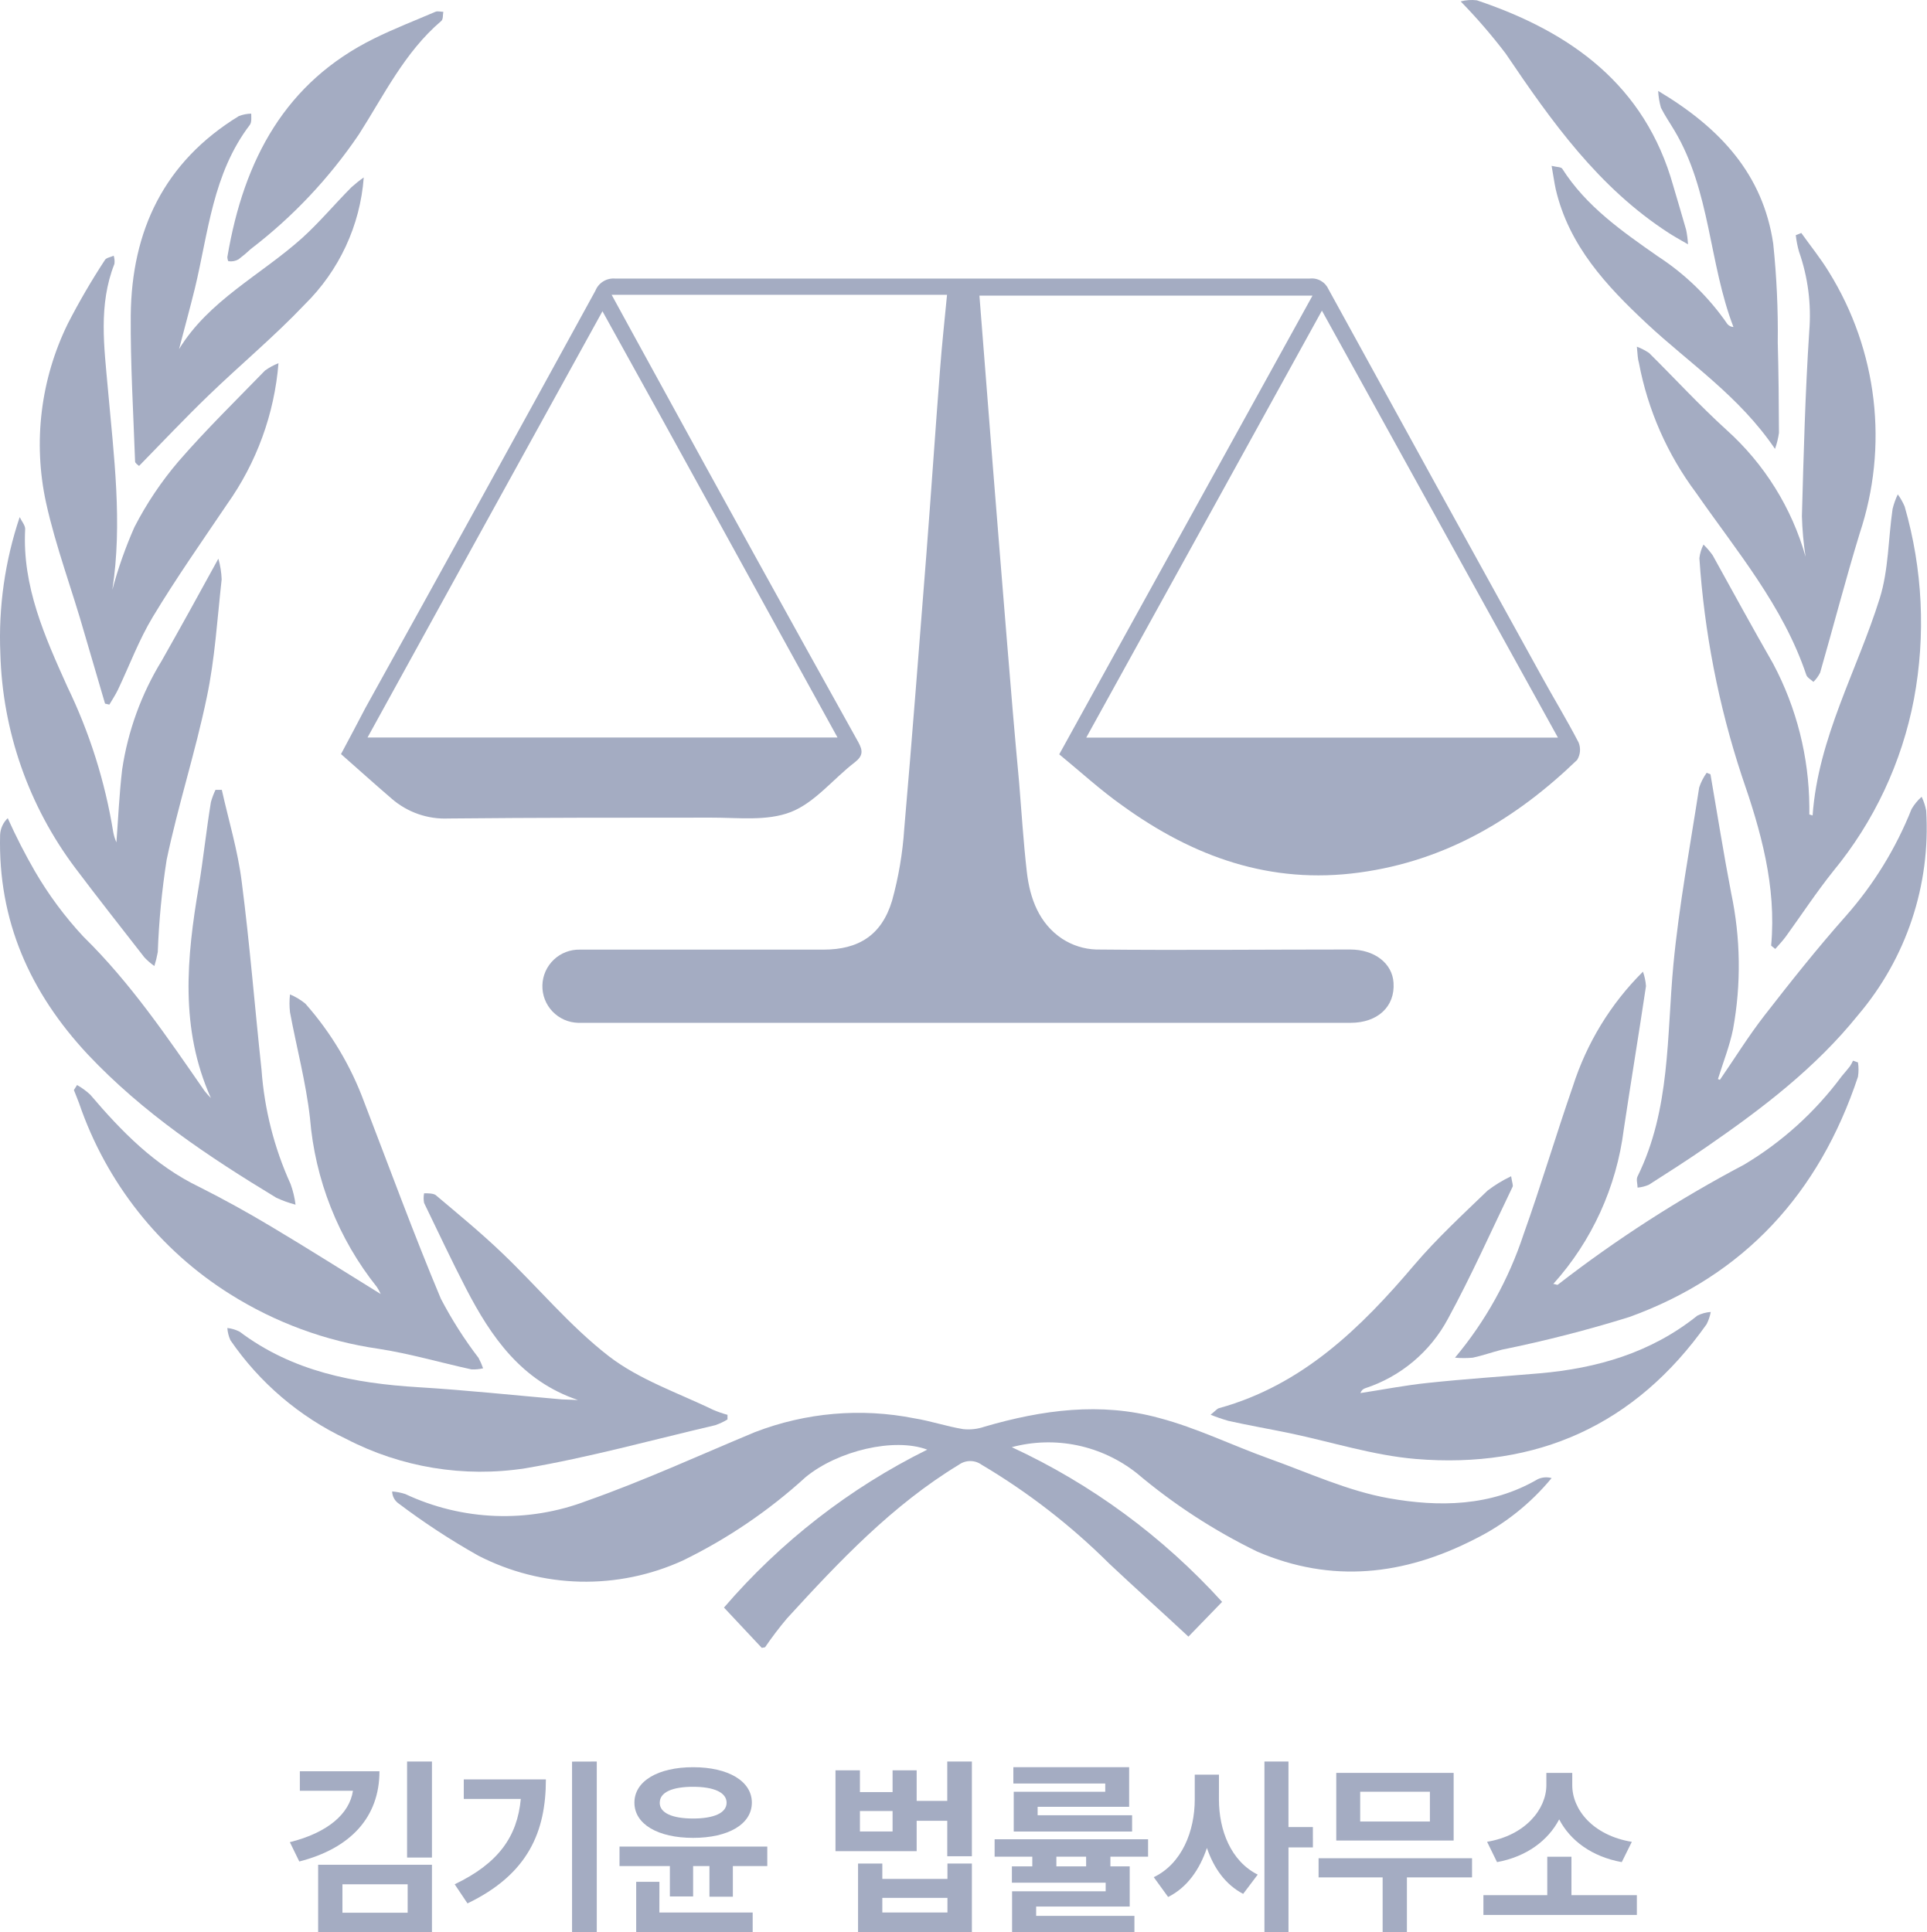
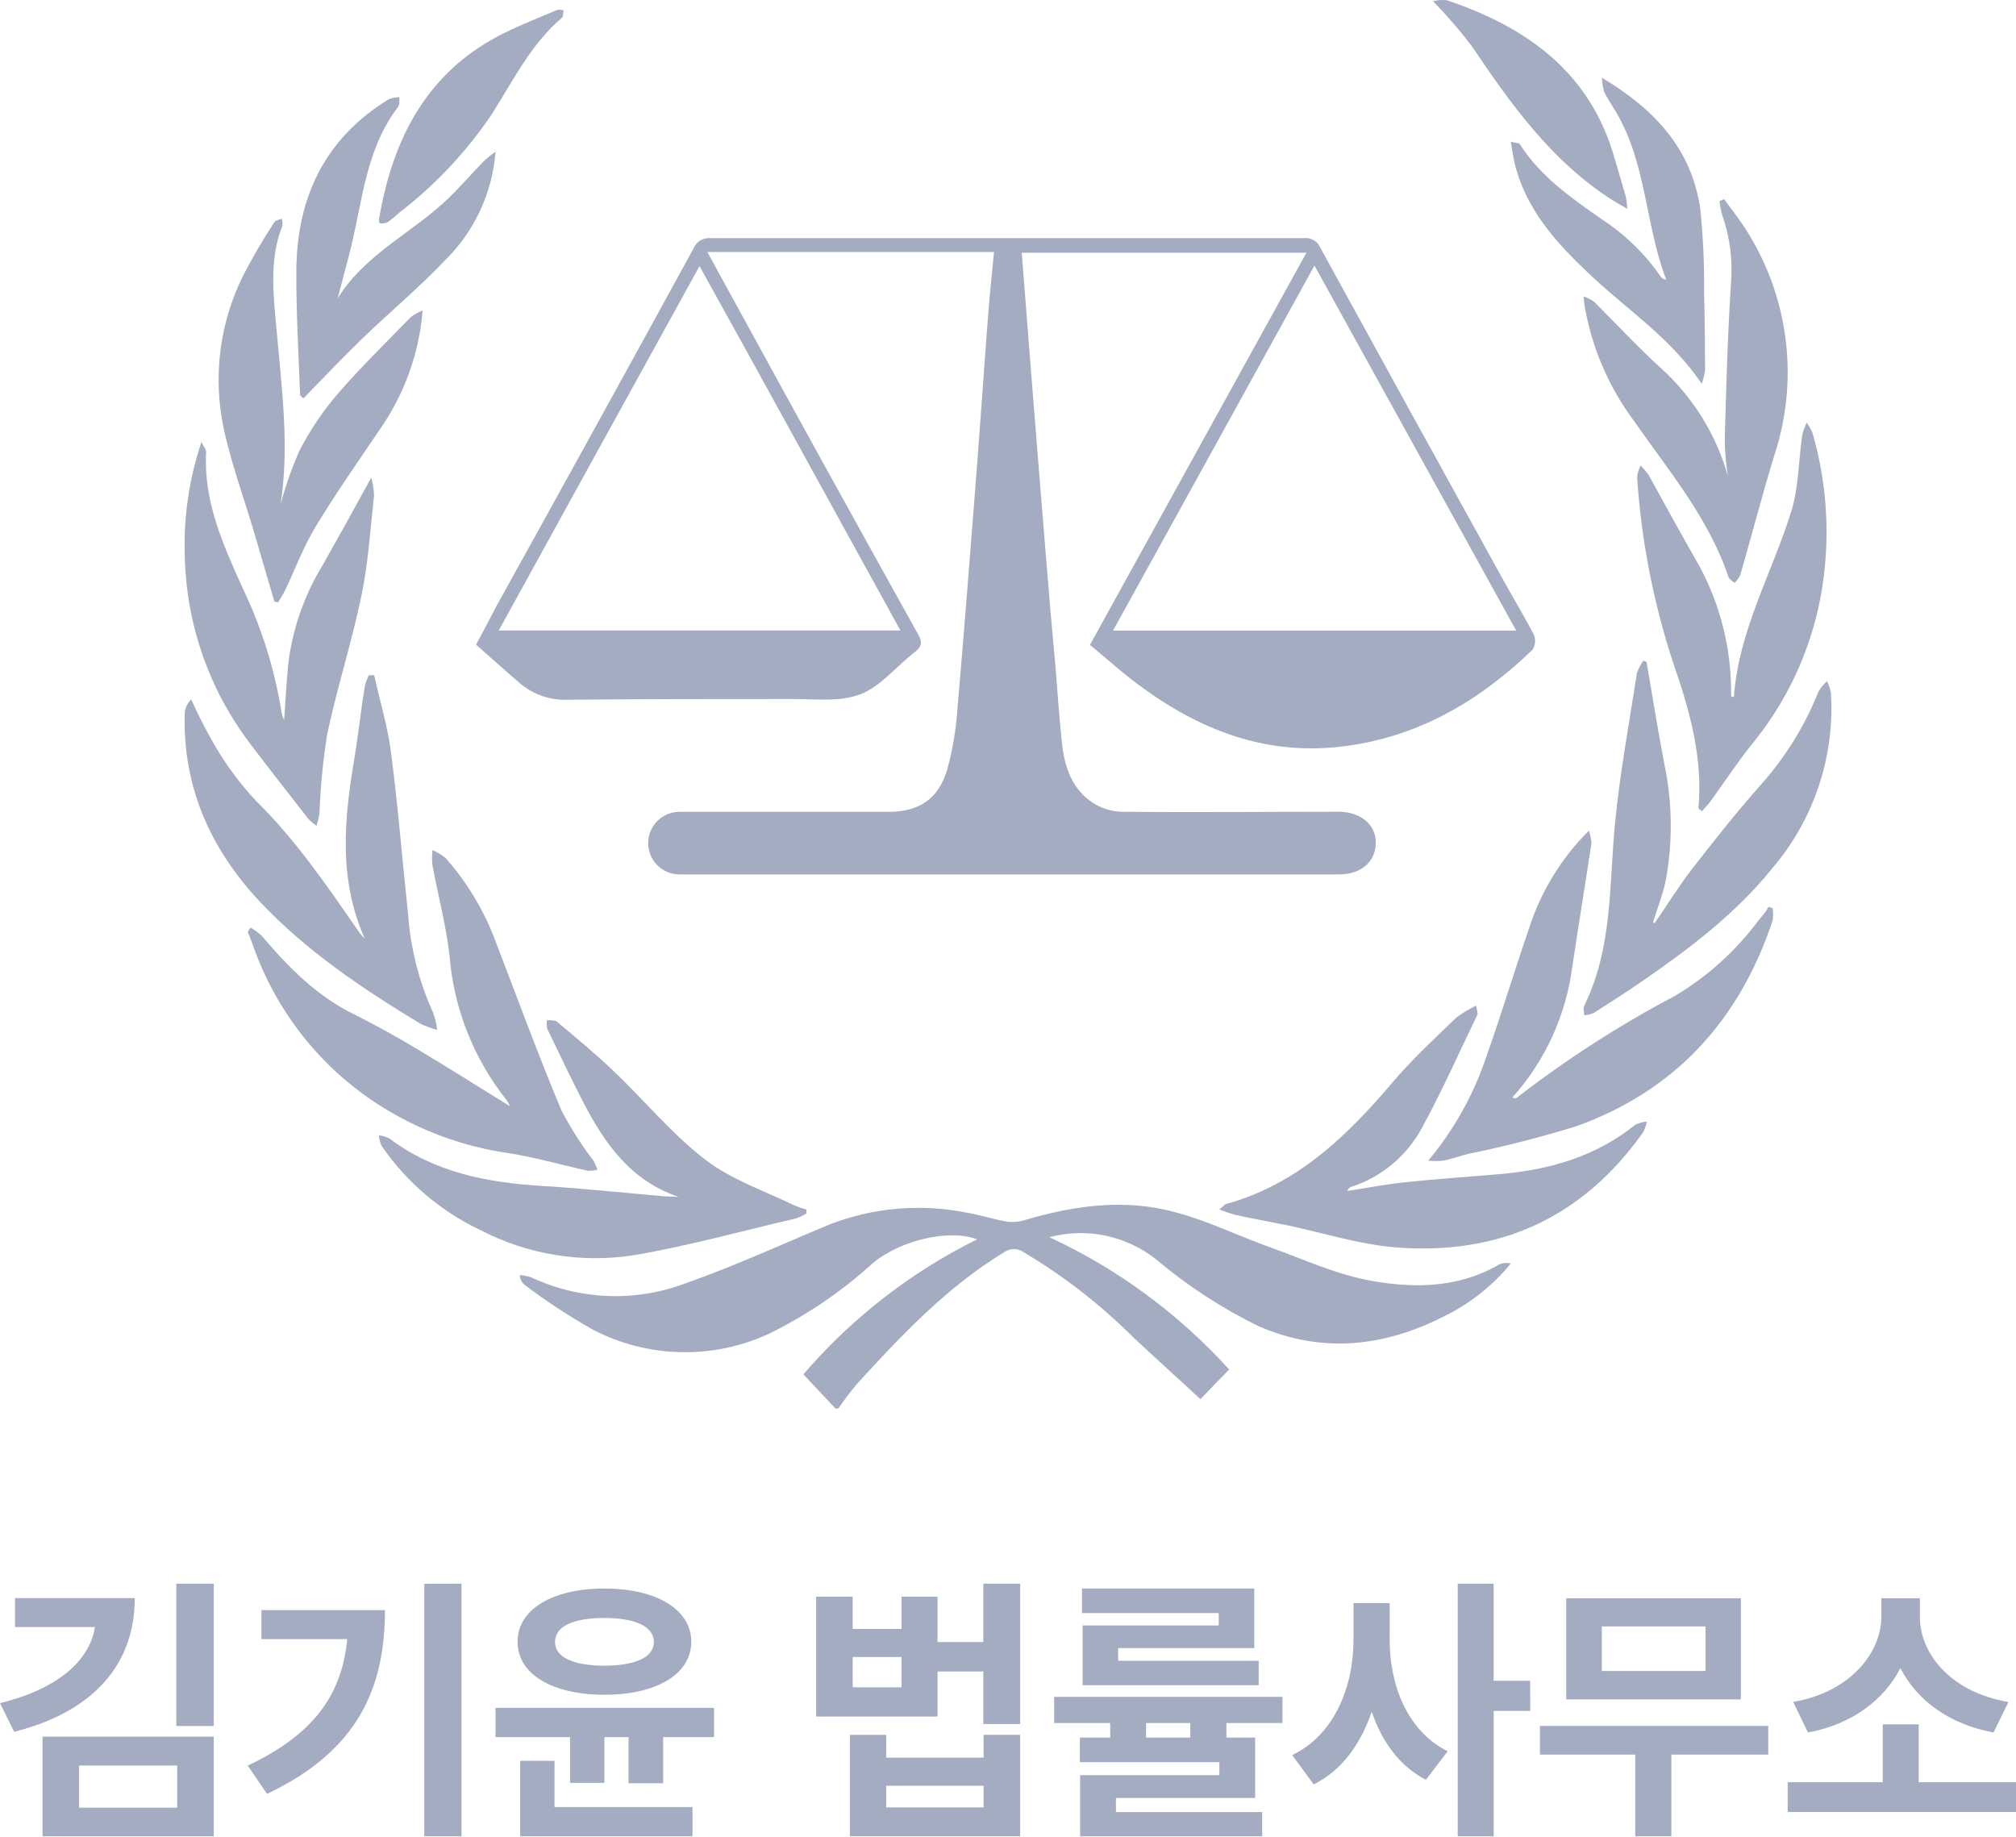
- <svg xmlns="http://www.w3.org/2000/svg" width="339" height="340" viewBox="0 0 339 340" fill="none">
-   <path d="M134.034 290L127.38 282.905C137.361 271.306 149.522 261.856 163.149 255.113C157.352 252.937 147.425 255.288 141.756 259.945C135.281 265.851 128.014 270.79 120.171 274.613C114.485 277.216 108.298 278.49 102.064 278.343C95.83 278.196 89.708 276.632 84.146 273.765C79.234 270.999 74.51 267.901 70.005 264.493C69.7 264.254 69.452 263.947 69.278 263.597C69.104 263.247 69.009 262.862 69 262.469C69.785 262.529 70.561 262.683 71.31 262.926C76.292 265.264 81.68 266.573 87.162 266.778C92.644 266.984 98.112 266.081 103.25 264.123C113.261 260.598 122.974 256.136 132.793 252.045C141.755 248.578 151.493 247.734 160.903 249.607C163.748 250.064 166.529 251.022 169.46 251.501C170.738 251.638 172.03 251.49 173.246 251.065C183.386 248.106 193.676 246.713 203.945 249.542C210.491 251.261 216.78 254.352 223.198 256.659C230.193 259.161 237.125 262.382 244.355 263.666C253.169 265.233 262.282 265.146 270.561 260.315C271.326 259.96 272.19 259.89 273 260.119C269.279 264.631 264.665 268.295 259.458 270.87C247.051 277.225 234.322 278.705 221.187 273.046C213.603 269.359 206.497 264.732 200.03 259.27C196.954 256.835 193.369 255.154 189.551 254.357C185.733 253.561 181.786 253.671 178.017 254.678C192.014 261.153 204.597 270.41 215.026 281.904L209.1 288.02C204.437 283.667 199.773 279.51 195.174 275.179C188.421 268.455 180.876 262.607 172.711 257.769C172.126 257.348 171.428 257.122 170.711 257.122C169.995 257.122 169.296 257.348 168.711 257.769C156.988 264.885 147.661 274.766 138.462 284.82C137.094 286.443 135.809 288.135 134.611 289.891L134.034 290Z" fill="#A4ACC2" />
-   <path d="M186.369 132.748L230.929 52.028H172.326C173.1 61.968 173.874 71.779 174.648 81.59C175.487 91.98 176.304 102.371 177.164 112.762C177.831 121.091 178.541 129.421 179.315 137.751C179.745 142.989 180.068 148.227 180.67 153.465C181.208 158.124 182.821 162.503 186.885 165.208C188.662 166.367 190.722 167.02 192.842 167.098C207.746 167.248 222.65 167.098 237.553 167.098C241.854 167.098 244.973 169.523 245.188 172.958C245.467 177.123 242.414 180 237.618 180H103.421C102.861 180 102.281 180 101.722 180C100.01 179.957 98.386 179.238 97.207 178C96.027 176.762 95.388 175.107 95.431 173.399C95.474 171.69 96.195 170.069 97.435 168.892C98.675 167.714 100.333 167.076 102.044 167.119C112.044 167.119 122.045 167.119 132.152 167.119H144.884C151.056 167.119 155.121 164.586 156.949 158.532C158.097 154.387 158.818 150.135 159.099 145.844C160.497 129.764 161.723 113.642 162.992 97.562C163.831 86.699 164.562 75.836 165.401 64.973C165.723 60.68 166.196 56.386 166.627 51.878H107.614C110.152 56.493 112.582 61.002 115.055 65.467C126.97 87.25 138.956 108.962 151.013 130.602C151.83 132.083 151.873 133.006 150.411 134.144C146.605 137.064 143.379 141.25 139.142 142.903C134.905 144.556 129.787 143.869 125.056 143.89C109.679 143.89 94.302 143.89 78.925 144.041C75.268 144.206 71.688 142.961 68.925 140.563C66 138.051 63.14 135.475 60 132.706C61.505 129.915 62.903 127.231 64.301 124.569C77.836 100.167 91.32 75.7 104.754 51.169C105.024 50.488 105.506 49.911 106.13 49.525C106.753 49.138 107.485 48.962 108.216 49.022C148.963 49.022 189.702 49.022 230.435 49.022C231.117 48.941 231.807 49.081 232.403 49.422C232.999 49.762 233.47 50.284 233.747 50.912C246.177 73.582 258.651 96.238 271.167 118.88C273.318 122.809 275.683 126.673 277.748 130.666C277.951 131.162 278.033 131.698 277.988 132.232C277.943 132.766 277.772 133.281 277.49 133.736C266.737 144.105 254.392 151.49 239.188 153.551C223.51 155.698 209.961 150.782 197.531 141.808C193.66 139.082 190.133 135.84 186.369 132.748ZM274.113 129.807L232.585 54.669C218.649 79.98 204.95 104.754 191.122 129.807H274.113ZM106.001 54.776C92.065 80.001 78.452 104.754 64.667 129.786H147.357C133.55 104.775 120.023 80.022 106.001 54.776Z" fill="#A4ACC2" />
-   <path d="M13.557 190.946C14.39 191.416 15.167 191.983 15.871 192.634C21.398 199.125 27.246 205.14 35.151 208.927C39.435 211.091 43.591 213.384 47.704 215.851C54.131 219.681 60.429 223.683 66.984 227.729C66.796 227.29 66.567 226.87 66.298 226.475C59.519 217.978 55.422 207.621 54.538 196.745C53.831 190.492 52.181 184.347 51.024 178.137C50.907 177.095 50.907 176.042 51.024 175C51.997 175.406 52.907 175.952 53.724 176.623C58.212 181.689 61.722 187.561 64.07 193.932C68.526 205.508 72.789 217.171 77.567 228.552C79.478 232.215 81.7 235.705 84.207 238.981C84.515 239.566 84.78 240.174 85 240.798C84.334 240.957 83.649 241.023 82.965 240.993C77.502 239.803 72.082 238.202 66.555 237.358C57.3 236.017 48.421 232.745 40.485 227.751C28.073 219.973 18.692 208.114 13.921 194.17C13.643 193.391 13.3 192.613 13 191.834L13.557 190.946Z" fill="#A4ACC2" />
-   <path d="M289.071 171C289.364 171.817 289.544 172.671 289.605 173.538C288.345 181.956 286.958 190.353 285.698 198.749C284.425 208.901 280.092 218.404 273.294 225.955C273.635 225.955 273.955 226.172 274.084 226.085C284.382 218.104 295.34 211.041 306.835 204.975C313.528 200.991 319.377 195.696 324.043 189.398C324.534 188.812 325.025 188.248 325.495 187.641C325.698 187.33 325.876 187.004 326.028 186.664L326.904 186.968C327.032 187.802 327.032 188.651 326.904 189.485C320.072 210.052 306.835 224.48 286.68 231.77C279.307 234.065 271.825 235.984 264.262 237.519C262.554 237.953 260.868 238.56 259.138 238.929C258.094 239.024 257.044 239.024 256 238.929C261.346 232.545 265.44 225.181 268.063 217.234C271.159 208.555 273.721 199.877 276.731 191.199C279.174 183.549 283.408 176.618 289.071 171V171Z" fill="#A4ACC2" />
-   <path d="M101.697 246.384C91.766 243.032 86.424 235.316 81.986 226.741C79.401 221.756 77.031 216.662 74.618 211.698C74.51 211.137 74.51 210.561 74.618 210C75.308 210 76.191 210 76.643 210.301C80.586 213.632 84.571 216.899 88.298 220.466C94.631 226.505 100.254 233.361 107.147 238.69C112.511 242.817 119.34 245.138 125.523 248.125C126.328 248.466 127.156 248.753 128 248.985V249.801C127.321 250.215 126.598 250.553 125.846 250.811C114.708 253.412 103.657 256.485 92.412 258.398C81.622 260.065 70.58 258.25 60.896 253.218C52.691 249.328 45.666 243.336 40.539 235.854C40.234 235.175 40.051 234.447 40 233.705C40.751 233.788 41.481 234.007 42.154 234.349C51.482 241.377 62.296 243.44 73.627 244.128C82.072 244.643 90.495 245.546 98.918 246.277C99.844 246.298 100.771 246.341 101.697 246.384Z" fill="#A4ACC2" />
-   <path d="M265.877 207C266.049 208.143 266.264 208.595 266.135 208.854C262.378 216.636 258.879 224.526 254.757 232.093C251.647 237.901 246.425 242.279 240.179 244.315C239.986 244.379 239.811 244.489 239.669 244.636C239.527 244.782 239.422 244.961 239.364 245.156C243.335 244.553 247.264 243.776 251.257 243.367C257.698 242.677 264.31 242.246 270.858 241.685C281.013 240.802 290.502 238.064 298.638 231.532C299.375 231.161 300.178 230.941 301 230.885C300.862 231.636 300.616 232.362 300.27 233.041C287.732 250.783 270.429 258.522 249.089 256.754C241.618 256.129 234.275 253.757 226.869 252.205C223.305 251.472 219.72 250.847 216.134 250.05C215.072 249.744 214.026 249.384 213 248.972C213.859 248.282 214.138 247.894 214.503 247.808C229.144 243.755 239.406 233.731 248.853 222.586C252.803 217.951 257.311 213.79 261.734 209.522C263.025 208.54 264.413 207.695 265.877 207V207Z" fill="#A4ACC2" />
-   <path d="M302.611 190.029C305.224 186.239 307.642 182.319 310.47 178.68C315.069 172.758 319.753 166.858 324.741 161.238C329.667 155.663 333.589 149.282 336.334 142.374C336.807 141.568 337.404 140.841 338.105 140.221C338.477 140.993 338.746 141.811 338.903 142.654C339.713 155.751 335.411 168.653 326.9 178.659C319.408 187.961 310.038 195.089 300.301 201.808C296.976 204.112 293.544 206.308 290.133 208.483C289.498 208.768 288.819 208.943 288.125 209C288.125 208.332 287.844 207.557 288.125 207.019C293.932 195.218 293.241 182.363 294.429 169.744C295.422 159.321 297.365 148.963 298.963 138.584C299.27 137.662 299.714 136.791 300.28 136L300.949 136.258C302.158 143.235 303.259 150.234 304.598 157.189C306.262 165.075 306.372 173.208 304.921 181.135C304.317 184.107 303.173 186.971 302.266 189.899L302.611 190.029Z" fill="#A4ACC2" />
-   <path d="M37.109 193.243C31.612 180.983 32.848 168.507 34.978 155.966C35.788 151.044 36.299 146.08 37.109 141.158C37.314 140.416 37.585 139.694 37.918 139H39.026C40.219 144.353 41.838 149.663 42.52 155.102C43.947 166.111 44.821 177.205 46.014 188.257C46.515 195.218 48.247 202.032 51.127 208.374C51.552 209.545 51.845 210.762 52 212C50.829 211.697 49.688 211.286 48.591 210.77C36.661 203.539 25.157 195.876 15.421 185.537C5.238 174.615 -0.365 161.988 0.018 146.922C0.073 145.804 0.555 144.751 1.361 143.986C2.8 147.189 4.4 150.316 6.154 153.354C8.564 157.491 11.422 161.343 14.676 164.837C22.984 172.975 29.439 182.537 35.98 191.969C36.332 192.414 36.709 192.84 37.109 193.243V193.243Z" fill="#A4ACC2" />
-   <path d="M318.92 143.507C319.898 129.814 326.764 118.003 330.74 105.272C332.292 100.308 332.228 94.81 332.993 89.567C333.209 88.682 333.515 87.822 333.908 87C334.39 87.665 334.797 88.383 335.119 89.14C338.293 100.145 338.853 111.746 336.756 123.01C334.633 134.162 329.74 144.591 322.534 153.328C319.579 157.029 316.964 161.009 314.179 164.86C313.626 165.609 312.967 166.294 312.351 167C311.883 166.593 311.628 166.465 311.628 166.38C312.585 155.96 309.8 146.16 306.462 136.553C302.374 124.149 299.867 111.273 299 98.233C299.096 97.397 299.341 96.585 299.723 95.837C300.318 96.413 300.859 97.043 301.339 97.719C304.889 104.138 308.333 110.45 311.968 116.783C316.094 124.54 318.283 133.19 318.346 141.988C318.346 142.437 318.346 142.887 318.346 143.336L318.92 143.507Z" fill="#A4ACC2" />
-   <path d="M3.464 91C3.806 91.725 4.47 92.493 4.427 93.133C3.892 103.2 7.895 112.051 11.855 120.86C15.776 128.956 18.494 137.578 19.926 146.454C20.042 147.07 20.229 147.671 20.483 148.245C20.782 144.321 20.975 139.842 21.489 135.448C22.498 128.648 24.871 122.119 28.468 116.253C31.7 110.537 34.89 104.778 38.422 98.316C38.761 99.504 38.956 100.728 39 101.963C38.229 108.873 37.823 115.89 36.388 122.694C34.397 132.313 31.336 141.697 29.324 151.295C28.479 156.677 27.957 162.104 27.761 167.547C27.614 168.377 27.414 169.196 27.162 170C26.524 169.559 25.936 169.051 25.406 168.486C21.339 163.26 17.25 158.077 13.268 152.788C5.045 141.856 0.43 128.651 0.06 114.994C-0.286 106.856 0.868 98.724 3.464 91V91Z" fill="#A4ACC2" />
-   <path d="M49 63.913C48.281 72.843 45.153 81.42 39.943 88.751C35.598 95.191 30.972 101.781 26.91 108.522C24.456 112.579 22.783 117.109 20.742 121.402C20.307 122.304 19.742 123.141 19.243 124L18.483 123.828C17.266 119.728 16.093 115.606 14.877 111.527C12.705 103.842 9.816 96.243 8.1 88.45C5.789 77.816 7.142 66.723 11.945 56.936C13.919 53.098 16.094 49.365 18.461 45.751C18.7 45.343 19.482 45.258 20.003 45C20.151 45.465 20.195 45.955 20.133 46.438C17.288 53.651 18.331 61.058 18.982 68.421C20.025 80.185 21.589 92.035 19.764 103.799C20.772 100.028 22.072 96.339 23.652 92.765C25.782 88.617 28.391 84.726 31.428 81.173C36.25 75.612 41.55 70.439 46.633 65.201C47.367 64.679 48.161 64.247 49 63.913Z" fill="#A4ACC2" />
-   <path d="M288 61.007C288.759 61.295 289.482 61.669 290.154 62.122C294.699 66.626 299.029 71.343 303.747 75.632C310.421 81.619 315.254 89.367 317.684 97.977C317.32 95.612 317.104 93.227 317.038 90.836C317.34 79.985 317.62 69.113 318.331 58.284C318.72 53.535 318.104 48.757 316.521 44.26C316.256 43.319 316.069 42.357 315.961 41.386L316.93 41C318.568 43.294 320.377 45.525 321.842 47.948C326.046 54.748 328.705 62.381 329.632 70.312C330.559 78.244 329.73 86.281 327.206 93.86C324.728 101.966 322.596 110.2 320.248 118.37C319.949 118.977 319.548 119.528 319.063 120C318.632 119.593 317.986 119.271 317.814 118.778C313.742 106.64 305.556 96.99 298.426 86.74C293.37 79.981 289.93 72.163 288.366 63.881C288.151 63.152 288.129 62.423 288 61.007Z" fill="#A4ACC2" />
-   <path d="M273 29.186C273.948 29.42 274.685 29.377 274.875 29.696C279.087 36.321 285.407 40.716 291.726 45.133C296.53 48.261 300.681 52.308 303.943 57.044C304.076 57.195 304.238 57.318 304.419 57.406C304.599 57.493 304.796 57.544 304.996 57.554C300.657 46.279 300.973 33.645 294.632 23.007C293.832 21.648 292.926 20.353 292.231 18.951C291.961 17.989 291.798 16.999 291.747 16C302.679 22.519 310.177 30.672 311.989 42.861C312.594 48.651 312.861 54.471 312.789 60.293C312.937 65.58 312.979 70.91 313 76.176C312.865 77.139 312.632 78.085 312.305 79C305.986 69.678 297.265 63.967 289.788 56.981C282.647 50.313 276.033 43.243 273.716 33.263C273.463 32.095 273.316 30.927 273 29.186Z" fill="#A4ACC2" />
-   <path d="M31.501 61.441C36.75 52.856 45.899 48.392 53.109 41.933C56.18 39.164 58.859 35.945 61.822 32.962C62.513 32.342 63.24 31.761 64 31.224C63.376 39.676 59.679 47.624 53.588 53.608C48.251 59.23 42.261 64.209 36.685 69.596C32.546 73.587 28.604 77.772 24.465 82C24.334 81.85 23.79 81.549 23.768 81.227C23.463 72.643 22.94 64.059 23.006 55.475C23.158 40.624 28.843 28.498 42.022 20.429C42.716 20.159 43.454 20.014 44.2 20C44.2 20.665 44.309 21.502 43.96 21.974C37.425 30.559 36.663 40.903 34.289 50.753C33.418 54.273 32.437 57.857 31.501 61.441Z" fill="#A4ACC2" />
-   <path d="M40.003 45.227C42.91 27.998 50.251 14.459 65.837 6.772C69.367 5.026 73.049 3.606 76.601 2.078C76.988 1.903 77.526 2.078 78 2.078C77.892 2.624 78 3.41 77.634 3.694C71.176 9.196 67.537 16.796 63.146 23.652C57.916 31.375 51.49 38.188 44.115 43.829C43.432 44.474 42.713 45.079 41.962 45.642C41.434 45.946 40.82 46.061 40.219 45.969C40.068 46.013 39.982 45.183 40.003 45.227Z" fill="#A4ACC2" />
-   <path d="M297 43C295.435 42.096 294.5 41.579 293.609 40.998C281.217 32.99 272.957 21.323 264.913 9.418C262.467 6.204 259.824 3.142 257 0.248C257.928 0.006 258.895 -0.06 259.848 0.054C276.457 5.63 289.435 15.015 294.391 32.667C295.152 35.272 295.935 37.855 296.674 40.46C296.842 41.298 296.951 42.147 297 43Z" fill="#A4ACC2" />
-   <path d="M66.763 311.715C66.763 319.801 61.675 325.284 52.66 327.591L51 324.192C57.707 322.509 61.486 319.187 62.101 315.151H52.758V311.715H66.763ZM55.977 328.169H76V340H55.977V328.169ZM60.251 336.605H71.726V331.6H60.251V336.605ZM76 310V326.9H71.624V310H76Z" fill="#A4ACC2" />
-   <path d="M96.047 313.143C96.047 322.326 92.944 329.82 82.253 334.966L80 331.603C87.683 327.921 91.013 323.229 91.633 316.583H81.6V313.143H96.047ZM105 310V340H100.65V310.013L105 310Z" fill="#A4ACC2" />
-   <path d="M135 324.969V328.393H128.944V333.791H124.824V328.393H121.952V333.747H117.863V328.393H109V324.969H135ZM111.622 317.231C111.622 313.447 115.772 311 121.952 311C128.131 311 132.286 313.447 132.286 317.231C132.286 321.015 128.162 323.435 121.952 323.435C115.742 323.435 111.622 321.019 111.622 317.231V317.231ZM116.014 336.576H132.431V340H111.934V331.169H116.023L116.014 336.576ZM116.075 317.253C116.075 319.085 118.355 320.029 121.943 320.029C125.531 320.029 127.841 319.085 127.841 317.253C127.841 315.422 125.566 314.446 121.943 314.446C118.32 314.446 116.084 315.395 116.084 317.231L116.075 317.253Z" fill="#A4ACC2" />
-   <path d="M171 310V326.668H166.667V320.429H161.282V325.776H147V311.547H151.3V315.378H157.046V311.547H161.282V316.93H166.667V310H171ZM166.7 327.951H171V340H150.972V327.955H155.24V330.658H166.7V327.951ZM157.046 318.709H151.3V322.309H157.046V318.709ZM166.7 333.994H155.24V336.569H166.7V333.994Z" fill="#A4ACC2" />
-   <path d="M195.371 326.743V328.451H198.769V335.517H182.307V337.163H199.598V340H178.071V332.84H194.538V331.324H178.039V328.451H181.629V326.743H175V323.679H202V326.743H195.371ZM194.461 313.873H178.294V311H198.669V317.969H182.567V319.454H199.188V322.322H178.362V315.323H194.465L194.461 313.873ZM191.098 326.743H185.866V328.451H191.103L191.098 326.743Z" fill="#A4ACC2" />
-   <path d="M214.467 316.674C214.467 322.063 216.549 327.524 221.291 329.9L218.731 333.29C215.652 331.692 213.57 328.799 212.353 325.207C211.073 329.015 208.864 332.177 205.529 333.838L203 330.353C207.958 327.973 210.212 322.243 210.212 316.669V312.308H214.471L214.467 316.674ZM231 325.112H226.704V340H222.472V310H226.7V321.528H230.995L231 325.112Z" fill="#A4ACC2" />
-   <path d="M259 330.39H247.54V340H243.268V330.39H232V327.018H259V330.39ZM255.762 323.902H235.111V312H255.762V323.902ZM251.585 315.315H239.319V320.556H251.585V315.315Z" fill="#A4ACC2" />
-   <path d="M288 333.517V337H261V333.517H272.236V326.751H276.491V333.517H288ZM285.344 327.702C280.095 326.751 276.277 323.925 274.331 320.179C272.39 323.893 268.6 326.751 263.397 327.702L261.647 324.124C268.381 323.005 272.076 318.372 272.076 314.16V312H276.632V314.169C276.632 318.472 280.277 323.005 287.112 324.133L285.344 327.702Z" fill="#A4ACC2" />
+ <svg xmlns="http://www.w3.org/2000/svg" width="415" height="378" viewBox="0 0 415 378" fill="none">
+   <path d="M172.034 290L165.38 282.905C175.361 271.306 187.522 261.856 201.149 255.113C195.352 252.937 185.425 255.288 179.756 259.945C173.281 265.851 166.014 270.79 158.171 274.613C152.485 277.216 146.298 278.49 140.064 278.343C133.83 278.196 127.708 276.632 122.146 273.765C117.234 270.999 112.51 267.901 108.005 264.493C107.7 264.254 107.452 263.947 107.278 263.597C107.104 263.247 107.009 262.862 107 262.469C107.785 262.529 108.561 262.683 109.31 262.926C114.292 265.264 119.68 266.573 125.162 266.778C130.644 266.984 136.112 266.081 141.25 264.123C151.261 260.598 160.974 256.136 170.793 252.045C179.755 248.578 189.493 247.734 198.903 249.607C201.748 250.064 204.529 251.022 207.46 251.501C208.738 251.638 210.03 251.49 211.246 251.065C221.386 248.106 231.676 246.713 241.945 249.542C248.491 251.261 254.78 254.352 261.198 256.659C268.193 259.161 275.125 262.382 282.355 263.666C291.169 265.233 300.282 265.146 308.561 260.315C309.326 259.96 310.19 259.89 311 260.119C307.279 264.631 302.665 268.295 297.458 270.87C285.051 277.225 272.322 278.705 259.187 273.046C251.603 269.359 244.497 264.732 238.03 259.27C234.954 256.835 231.369 255.154 227.551 254.357C223.733 253.561 219.786 253.671 216.017 254.678C230.014 261.153 242.597 270.41 253.026 281.904L247.1 288.02C242.437 283.667 237.773 279.51 233.174 275.179C226.421 268.455 218.876 262.607 210.711 257.769C210.126 257.348 209.428 257.122 208.711 257.122C207.995 257.122 207.296 257.348 206.711 257.769C194.988 264.885 185.661 274.766 176.462 284.82C175.094 286.443 173.809 288.135 172.611 289.891L172.034 290Z" fill="#A4ACC2" />
+   <path d="M224.369 132.748L268.929 52.028H210.326C211.1 61.968 211.874 71.779 212.648 81.59C213.487 91.98 214.304 102.371 215.164 112.762C215.831 121.091 216.541 129.421 217.315 137.751C217.745 142.989 218.068 148.227 218.67 153.465C219.208 158.124 220.821 162.503 224.885 165.208C226.662 166.367 228.722 167.02 230.842 167.098C245.746 167.248 260.65 167.098 275.553 167.098C279.854 167.098 282.973 169.523 283.188 172.958C283.467 177.123 280.414 180 275.618 180H141.421C140.861 180 140.281 180 139.722 180C138.01 179.957 136.386 179.238 135.207 178C134.027 176.762 133.388 175.107 133.431 173.399C133.474 171.69 134.195 170.069 135.435 168.892C136.675 167.714 138.333 167.076 140.044 167.119C150.044 167.119 160.045 167.119 170.152 167.119H182.884C189.056 167.119 193.121 164.586 194.949 158.532C196.097 154.387 196.818 150.135 197.099 145.844C198.497 129.764 199.723 113.642 200.992 97.562C201.831 86.699 202.562 75.836 203.401 64.973C203.723 60.68 204.196 56.386 204.627 51.878H145.614C148.152 56.493 150.582 61.002 153.055 65.467C164.97 87.25 176.956 108.962 189.013 130.602C189.83 132.083 189.873 133.006 188.411 134.144C184.605 137.064 181.379 141.25 177.142 142.903C172.905 144.556 167.787 143.869 163.056 143.89C147.679 143.89 132.302 143.89 116.925 144.041C113.268 144.206 109.688 142.961 106.925 140.563C104 138.051 101.14 135.475 98 132.706C99.505 129.915 100.903 127.231 102.301 124.569C115.836 100.167 129.32 75.7 142.754 51.169C143.024 50.488 143.506 49.911 144.13 49.525C144.753 49.138 145.485 48.962 146.216 49.022C186.963 49.022 227.702 49.022 268.435 49.022C269.117 48.941 269.807 49.081 270.403 49.422C270.999 49.762 271.47 50.284 271.747 50.912C284.177 73.582 296.651 96.238 309.167 118.88C311.318 122.809 313.683 126.673 315.748 130.666C315.951 131.162 316.033 131.698 315.988 132.232C315.943 132.766 315.772 133.281 315.49 133.736C304.737 144.105 292.392 151.49 277.188 153.551C261.51 155.698 247.961 150.782 235.531 141.808C231.66 139.082 228.133 135.84 224.369 132.748ZM312.113 129.807L270.585 54.669C256.649 79.98 242.95 104.754 229.122 129.807H312.113ZM144.001 54.776C130.065 80.001 116.452 104.754 102.667 129.786H185.357C171.55 104.775 158.023 80.022 144.001 54.776Z" fill="#A4ACC2" />
+   <path d="M51.557 190.946C52.391 191.416 53.167 191.983 53.871 192.634C59.398 199.125 65.246 205.14 73.151 208.927C77.435 211.091 81.591 213.384 85.704 215.851C92.131 219.681 98.429 223.683 104.984 227.729C104.796 227.29 104.566 226.87 104.298 226.475C97.519 217.978 93.422 207.621 92.538 196.745C91.831 190.492 90.181 184.347 89.024 178.137C88.907 177.095 88.907 176.042 89.024 175C89.997 175.406 90.907 175.952 91.724 176.623C96.213 181.689 99.722 187.561 102.071 193.932C106.526 205.508 110.789 217.171 115.566 228.552C117.478 232.215 119.7 235.705 122.207 238.981C122.515 239.566 122.78 240.174 123 240.798C122.334 240.957 121.649 241.023 120.965 240.993C115.502 239.803 110.082 238.202 104.555 237.358C95.299 236.017 86.421 232.745 78.485 227.751C66.073 219.973 56.692 208.114 51.921 194.17C51.643 193.391 51.3 192.613 51 191.834L51.557 190.946Z" fill="#A4ACC2" />
+   <path d="M327.071 171C327.364 171.817 327.544 172.671 327.605 173.538C326.345 181.956 324.958 190.353 323.698 198.749C322.425 208.901 318.092 218.404 311.294 225.955C311.635 225.955 311.955 226.172 312.084 226.085C322.382 218.104 333.34 211.041 344.835 204.975C351.528 200.991 357.377 195.696 362.043 189.398C362.534 188.812 363.025 188.248 363.495 187.641C363.698 187.33 363.876 187.004 364.028 186.664L364.904 186.968C365.032 187.802 365.032 188.651 364.904 189.485C358.072 210.052 344.835 224.48 324.68 231.77C317.307 234.065 309.825 235.984 302.262 237.519C300.554 237.953 298.868 238.56 297.138 238.929C296.094 239.024 295.044 239.024 294 238.929C299.346 232.545 303.44 225.181 306.063 217.234C309.159 208.555 311.721 199.877 314.731 191.199C317.174 183.549 321.408 176.618 327.071 171V171Z" fill="#A4ACC2" />
+   <path d="M139.697 246.384C129.766 243.032 124.424 235.316 119.986 226.741C117.401 221.756 115.031 216.662 112.618 211.698C112.51 211.137 112.51 210.561 112.618 210C113.308 210 114.191 210 114.643 210.301C118.586 213.632 122.571 216.899 126.298 220.466C132.631 226.505 138.254 233.361 145.147 238.69C150.511 242.817 157.34 245.138 163.523 248.125C164.328 248.466 165.156 248.753 166 248.985V249.801C165.321 250.215 164.598 250.553 163.846 250.811C152.708 253.412 141.657 256.485 130.412 258.398C119.622 260.065 108.58 258.25 98.896 253.218C90.691 249.328 83.666 243.336 78.539 235.854C78.234 235.175 78.051 234.447 78 233.705C78.751 233.788 79.481 234.007 80.154 234.349C89.482 241.377 100.296 243.44 111.627 244.128C120.072 244.643 128.495 245.546 136.918 246.277C137.844 246.298 138.771 246.341 139.697 246.384Z" fill="#A4ACC2" />
+   <path d="M303.877 207C304.049 208.143 304.264 208.595 304.135 208.854C300.378 216.636 296.879 224.526 292.757 232.093C289.647 237.901 284.425 242.279 278.179 244.315C277.986 244.379 277.811 244.489 277.669 244.636C277.527 244.782 277.422 244.961 277.364 245.156C281.335 244.553 285.264 243.776 289.257 243.367C295.698 242.677 302.31 242.246 308.858 241.685C319.013 240.802 328.502 238.064 336.638 231.532C337.375 231.161 338.178 230.941 339 230.885C338.862 231.636 338.616 232.362 338.27 233.041C325.732 250.783 308.429 258.522 287.089 256.754C279.618 256.129 272.275 253.757 264.869 252.205C261.305 251.472 257.72 250.847 254.134 250.05C253.072 249.744 252.026 249.384 251 248.972C251.859 248.282 252.138 247.894 252.503 247.808C267.144 243.755 277.406 233.731 286.853 222.586C290.803 217.951 295.311 213.79 299.734 209.522C301.025 208.54 302.413 207.695 303.877 207V207Z" fill="#A4ACC2" />
+   <path d="M340.611 190.029C343.224 186.239 345.642 182.319 348.47 178.68C353.069 172.758 357.753 166.858 362.741 161.238C367.667 155.663 371.589 149.282 374.334 142.374C374.807 141.568 375.404 140.841 376.105 140.221C376.477 140.993 376.746 141.811 376.903 142.654C377.713 155.751 373.411 168.653 364.9 178.659C357.408 187.961 348.038 195.089 338.301 201.808C334.976 204.112 331.544 206.308 328.133 208.483C327.498 208.768 326.819 208.943 326.125 209C326.125 208.332 325.844 207.557 326.125 207.019C331.932 195.218 331.241 182.363 332.429 169.744C333.422 159.321 335.365 148.963 336.963 138.584C337.27 137.662 337.714 136.791 338.28 136L338.949 136.258C340.158 143.235 341.259 150.234 342.598 157.189C344.262 165.075 344.372 173.208 342.921 181.135C342.317 184.107 341.173 186.971 340.266 189.899L340.611 190.029Z" fill="#A4ACC2" />
+   <path d="M75.109 193.243C69.612 180.983 70.848 168.507 72.978 155.966C73.788 151.044 74.299 146.08 75.109 141.158C75.314 140.416 75.585 139.694 75.918 139H77.026C78.219 144.353 79.838 149.663 80.52 155.102C81.947 166.111 82.821 177.205 84.014 188.257C84.515 195.218 86.247 202.032 89.126 208.374C89.552 209.545 89.845 210.762 90 212C88.829 211.697 87.688 211.286 86.591 210.77C74.661 203.539 63.157 195.876 53.421 185.537C43.238 174.615 37.635 161.988 38.019 146.922C38.073 145.804 38.555 144.751 39.361 143.986C40.8 147.189 42.4 150.316 44.154 153.354C46.564 157.491 49.422 161.343 52.676 164.837C60.984 172.975 67.439 182.537 73.98 191.969C74.332 192.414 74.709 192.84 75.109 193.243V193.243Z" fill="#A4ACC2" />
+   <path d="M356.92 143.507C357.898 129.814 364.764 118.003 368.74 105.272C370.292 100.308 370.228 94.81 370.993 89.567C371.209 88.682 371.515 87.822 371.908 87C372.39 87.665 372.797 88.383 373.119 89.14C376.293 100.145 376.853 111.746 374.756 123.01C372.633 134.162 367.74 144.591 360.534 153.328C357.579 157.029 354.964 161.009 352.179 164.86C351.626 165.609 350.967 166.294 350.351 167C349.883 166.593 349.628 166.465 349.628 166.38C350.585 155.96 347.8 146.16 344.462 136.553C340.374 124.149 337.867 111.273 337 98.233C337.096 97.397 337.341 96.585 337.723 95.837C338.318 96.413 338.859 97.043 339.339 97.719C342.889 104.138 346.333 110.45 349.968 116.783C354.094 124.54 356.283 133.19 356.346 141.988C356.346 142.437 356.346 142.887 356.346 143.336L356.92 143.507Z" fill="#A4ACC2" />
+   <path d="M41.464 91C41.806 91.725 42.47 92.493 42.427 93.133C41.892 103.2 45.895 112.051 49.855 120.86C53.776 128.956 56.494 137.578 57.926 146.454C58.042 147.07 58.229 147.671 58.483 148.245C58.782 144.321 58.975 139.842 59.489 135.448C60.498 128.648 62.871 122.119 66.468 116.253C69.7 110.537 72.89 104.778 76.422 98.316C76.761 99.504 76.956 100.728 77 101.963C76.229 108.873 75.823 115.89 74.388 122.694C72.397 132.313 69.336 141.697 67.324 151.295C66.479 156.677 65.957 162.104 65.761 167.547C65.614 168.377 65.414 169.196 65.162 170C64.524 169.559 63.936 169.051 63.406 168.486C59.339 163.26 55.25 158.077 51.268 152.788C43.045 141.856 38.43 128.651 38.06 114.994C37.714 106.856 38.868 98.724 41.464 91V91Z" fill="#A4ACC2" />
+   <path d="M87 63.913C86.281 72.843 83.153 81.42 77.942 88.751C73.598 95.191 68.972 101.781 64.91 108.522C62.456 112.579 60.783 117.109 58.742 121.402C58.307 122.304 57.742 123.141 57.243 124L56.483 123.828C55.266 119.728 54.093 115.606 52.877 111.527C50.705 103.842 47.816 96.243 46.1 88.45C43.789 77.816 45.142 66.723 49.945 56.936C51.919 53.098 54.094 49.365 56.461 45.751C56.7 45.343 57.482 45.258 58.003 45C58.151 45.465 58.195 45.955 58.133 46.438C55.288 53.651 56.331 61.058 56.982 68.421C58.025 80.185 59.589 92.035 57.764 103.799C58.772 100.028 60.072 96.339 61.652 92.765C63.782 88.617 66.391 84.726 69.428 81.173C74.25 75.612 79.55 70.439 84.632 65.201C85.367 64.679 86.162 64.247 87 63.913Z" fill="#A4ACC2" />
+   <path d="M326 61.007C326.759 61.295 327.482 61.669 328.154 62.122C332.699 66.626 337.029 71.343 341.747 75.632C348.421 81.619 353.254 89.367 355.684 97.977C355.32 95.612 355.104 93.227 355.038 90.836C355.34 79.985 355.62 69.113 356.331 58.284C356.72 53.535 356.104 48.757 354.521 44.26C354.256 43.319 354.069 42.357 353.961 41.386L354.93 41C356.568 43.294 358.377 45.525 359.842 47.948C364.046 54.748 366.705 62.381 367.632 70.312C368.559 78.244 367.73 86.281 365.206 93.86C362.728 101.966 360.596 110.2 358.248 118.37C357.949 118.977 357.548 119.528 357.063 120C356.632 119.593 355.986 119.271 355.814 118.778C351.742 106.64 343.556 96.99 336.426 86.74C331.37 79.981 327.93 72.163 326.366 63.881C326.151 63.152 326.129 62.423 326 61.007Z" fill="#A4ACC2" />
+   <path d="M311 29.186C311.948 29.42 312.685 29.377 312.875 29.696C317.087 36.321 323.407 40.716 329.726 45.133C334.53 48.261 338.681 52.308 341.943 57.044C342.076 57.195 342.238 57.318 342.419 57.406C342.599 57.493 342.796 57.544 342.996 57.554C338.657 46.279 338.973 33.645 332.632 23.007C331.832 21.648 330.926 20.353 330.231 18.951C329.961 17.989 329.798 16.999 329.747 16C340.679 22.519 348.177 30.672 349.989 42.861C350.594 48.651 350.861 54.471 350.789 60.293C350.937 65.58 350.979 70.91 351 76.176C350.865 77.139 350.632 78.085 350.305 79C343.986 69.678 335.265 63.967 327.788 56.981C320.647 50.313 314.033 43.243 311.716 33.263C311.463 32.095 311.316 30.927 311 29.186Z" fill="#A4ACC2" />
+   <path d="M69.501 61.441C74.75 52.856 83.899 48.392 91.109 41.933C94.18 39.164 96.859 35.945 99.822 32.962C100.513 32.342 101.24 31.761 102 31.224C101.376 39.676 97.679 47.624 91.588 53.608C86.251 59.23 80.261 64.209 74.685 69.596C70.546 73.587 66.604 77.772 62.465 82C62.334 81.85 61.79 81.549 61.768 81.227C61.463 72.643 60.94 64.059 61.006 55.475C61.158 40.624 66.843 28.498 80.022 20.429C80.716 20.159 81.454 20.014 82.2 20C82.2 20.665 82.309 21.502 81.96 21.974C75.425 30.559 74.663 40.903 72.289 50.753C71.418 54.273 70.437 57.857 69.501 61.441Z" fill="#A4ACC2" />
+   <path d="M78.003 45.227C80.909 27.998 88.251 14.459 103.837 6.772C107.367 5.026 111.049 3.606 114.601 2.078C114.988 1.903 115.526 2.078 116 2.078C115.892 2.624 116 3.41 115.634 3.694C109.176 9.196 105.537 16.796 101.146 23.652C95.916 31.375 89.49 38.188 82.115 43.829C81.432 44.474 80.713 45.079 79.962 45.642C79.434 45.946 78.82 46.061 78.219 45.969C78.068 46.013 77.982 45.183 78.003 45.227Z" fill="#A4ACC2" />
+   <path d="M335 43C333.435 42.096 332.5 41.579 331.609 40.998C319.217 32.99 310.957 21.323 302.913 9.418C300.467 6.204 297.824 3.142 295 0.248C295.928 0.006 296.895 -0.06 297.848 0.054C314.457 5.63 327.435 15.015 332.391 32.667C333.152 35.272 333.935 37.855 334.674 40.46C334.842 41.298 334.951 42.147 335 43Z" fill="#A4ACC2" />
+   <path d="M27.743 328.973C27.743 342.989 18.788 352.493 2.922 356.492L0 350.6C11.804 347.682 18.455 341.924 19.538 334.928H3.093V328.973H27.743ZM8.759 357.493H44V378H8.759V357.493ZM16.281 372.116H36.478V363.44H16.281V372.116ZM44 326V355.293H36.299V326H44Z" fill="#A4ACC2" />
+   <path d="M79.243 331.448C79.243 347.365 73.781 360.355 54.965 369.275L51 363.445C64.523 357.063 70.382 348.93 71.475 337.41H53.816V331.448H79.243ZM95 326V378H87.344V326.023L95 326Z" fill="#A4ACC2" />
+   <path d="M147 351.566V357.587H136.518V367.082H129.388V357.587H124.416V367.002H117.34V357.587H102V351.566H147ZM106.538 337.958C106.538 331.304 113.721 327 124.416 327C135.111 327 142.302 331.304 142.302 337.958C142.302 344.612 135.165 348.868 124.416 348.868C113.668 348.868 106.538 344.62 106.538 337.958V337.958ZM114.139 371.979H142.553V378H107.078V362.469H114.155L114.139 371.979ZM114.246 337.998C114.246 341.218 118.191 342.879 124.401 342.879C130.611 342.879 134.61 341.218 134.61 337.998C134.61 334.777 130.672 333.061 124.401 333.061C118.13 333.061 114.261 334.73 114.261 337.958L114.246 337.998Z" fill="#A4ACC2" />
+   <path d="M210 326V354.891H202.418V344.077H192.993V353.345H168V328.682H175.525V335.323H185.581V328.682H192.993V338.012H202.418V326H210ZM202.475 357.115H210V378H174.952V357.123H182.42V361.808H202.475V357.115ZM185.581 341.096H175.525V347.335H185.581V341.096ZM202.475 367.589H182.42V372.053H202.475V367.589Z" fill="#A4ACC2" />
+   <path d="M252.46 354.686V357.689H258.376V370.117H229.72V373.01H259.818V378H222.346V365.408H251.01V362.741H222.291V357.689H228.54V354.686H217V349.297H264V354.686H252.46ZM250.876 332.052H222.734V327H258.202V339.255H230.172V341.868H259.105V346.912H222.853V334.602H250.884L250.876 332.052ZM245.023 354.686H235.914V357.689H245.031L245.023 354.686Z" fill="#A4ACC2" />
+   <path d="M286.067 337.568C286.067 346.909 289.711 356.375 298.009 360.493L293.529 366.37C288.142 363.599 284.497 358.586 282.368 352.358C280.127 358.959 276.262 364.44 270.425 367.32L266 361.279C274.677 357.153 278.621 347.22 278.621 337.56V330.001H286.075L286.067 337.568ZM315 352.195H307.483V378H300.076V326H307.475V345.983H314.992L315 352.195Z" fill="#A4ACC2" />
+   <path d="M364 361.183H344.052V378H336.615V361.183H317V355.282H364V361.183ZM358.363 349.828H322.415V329H358.363V349.828ZM351.092 334.801H329.741V343.973H351.092V334.801Z" fill="#A4ACC2" />
+   <path d="M415 366.87V373H368V366.87H387.558V354.962H394.966V366.87H415ZM410.376 356.636C401.239 354.962 394.593 349.988 391.207 343.396C387.828 349.932 381.229 354.962 372.172 356.636L369.126 350.338C380.848 348.37 387.281 340.215 387.281 332.802V329H395.212V332.818C395.212 340.391 401.557 348.37 413.453 350.354L410.376 356.636Z" fill="#A4ACC2" />
</svg>
